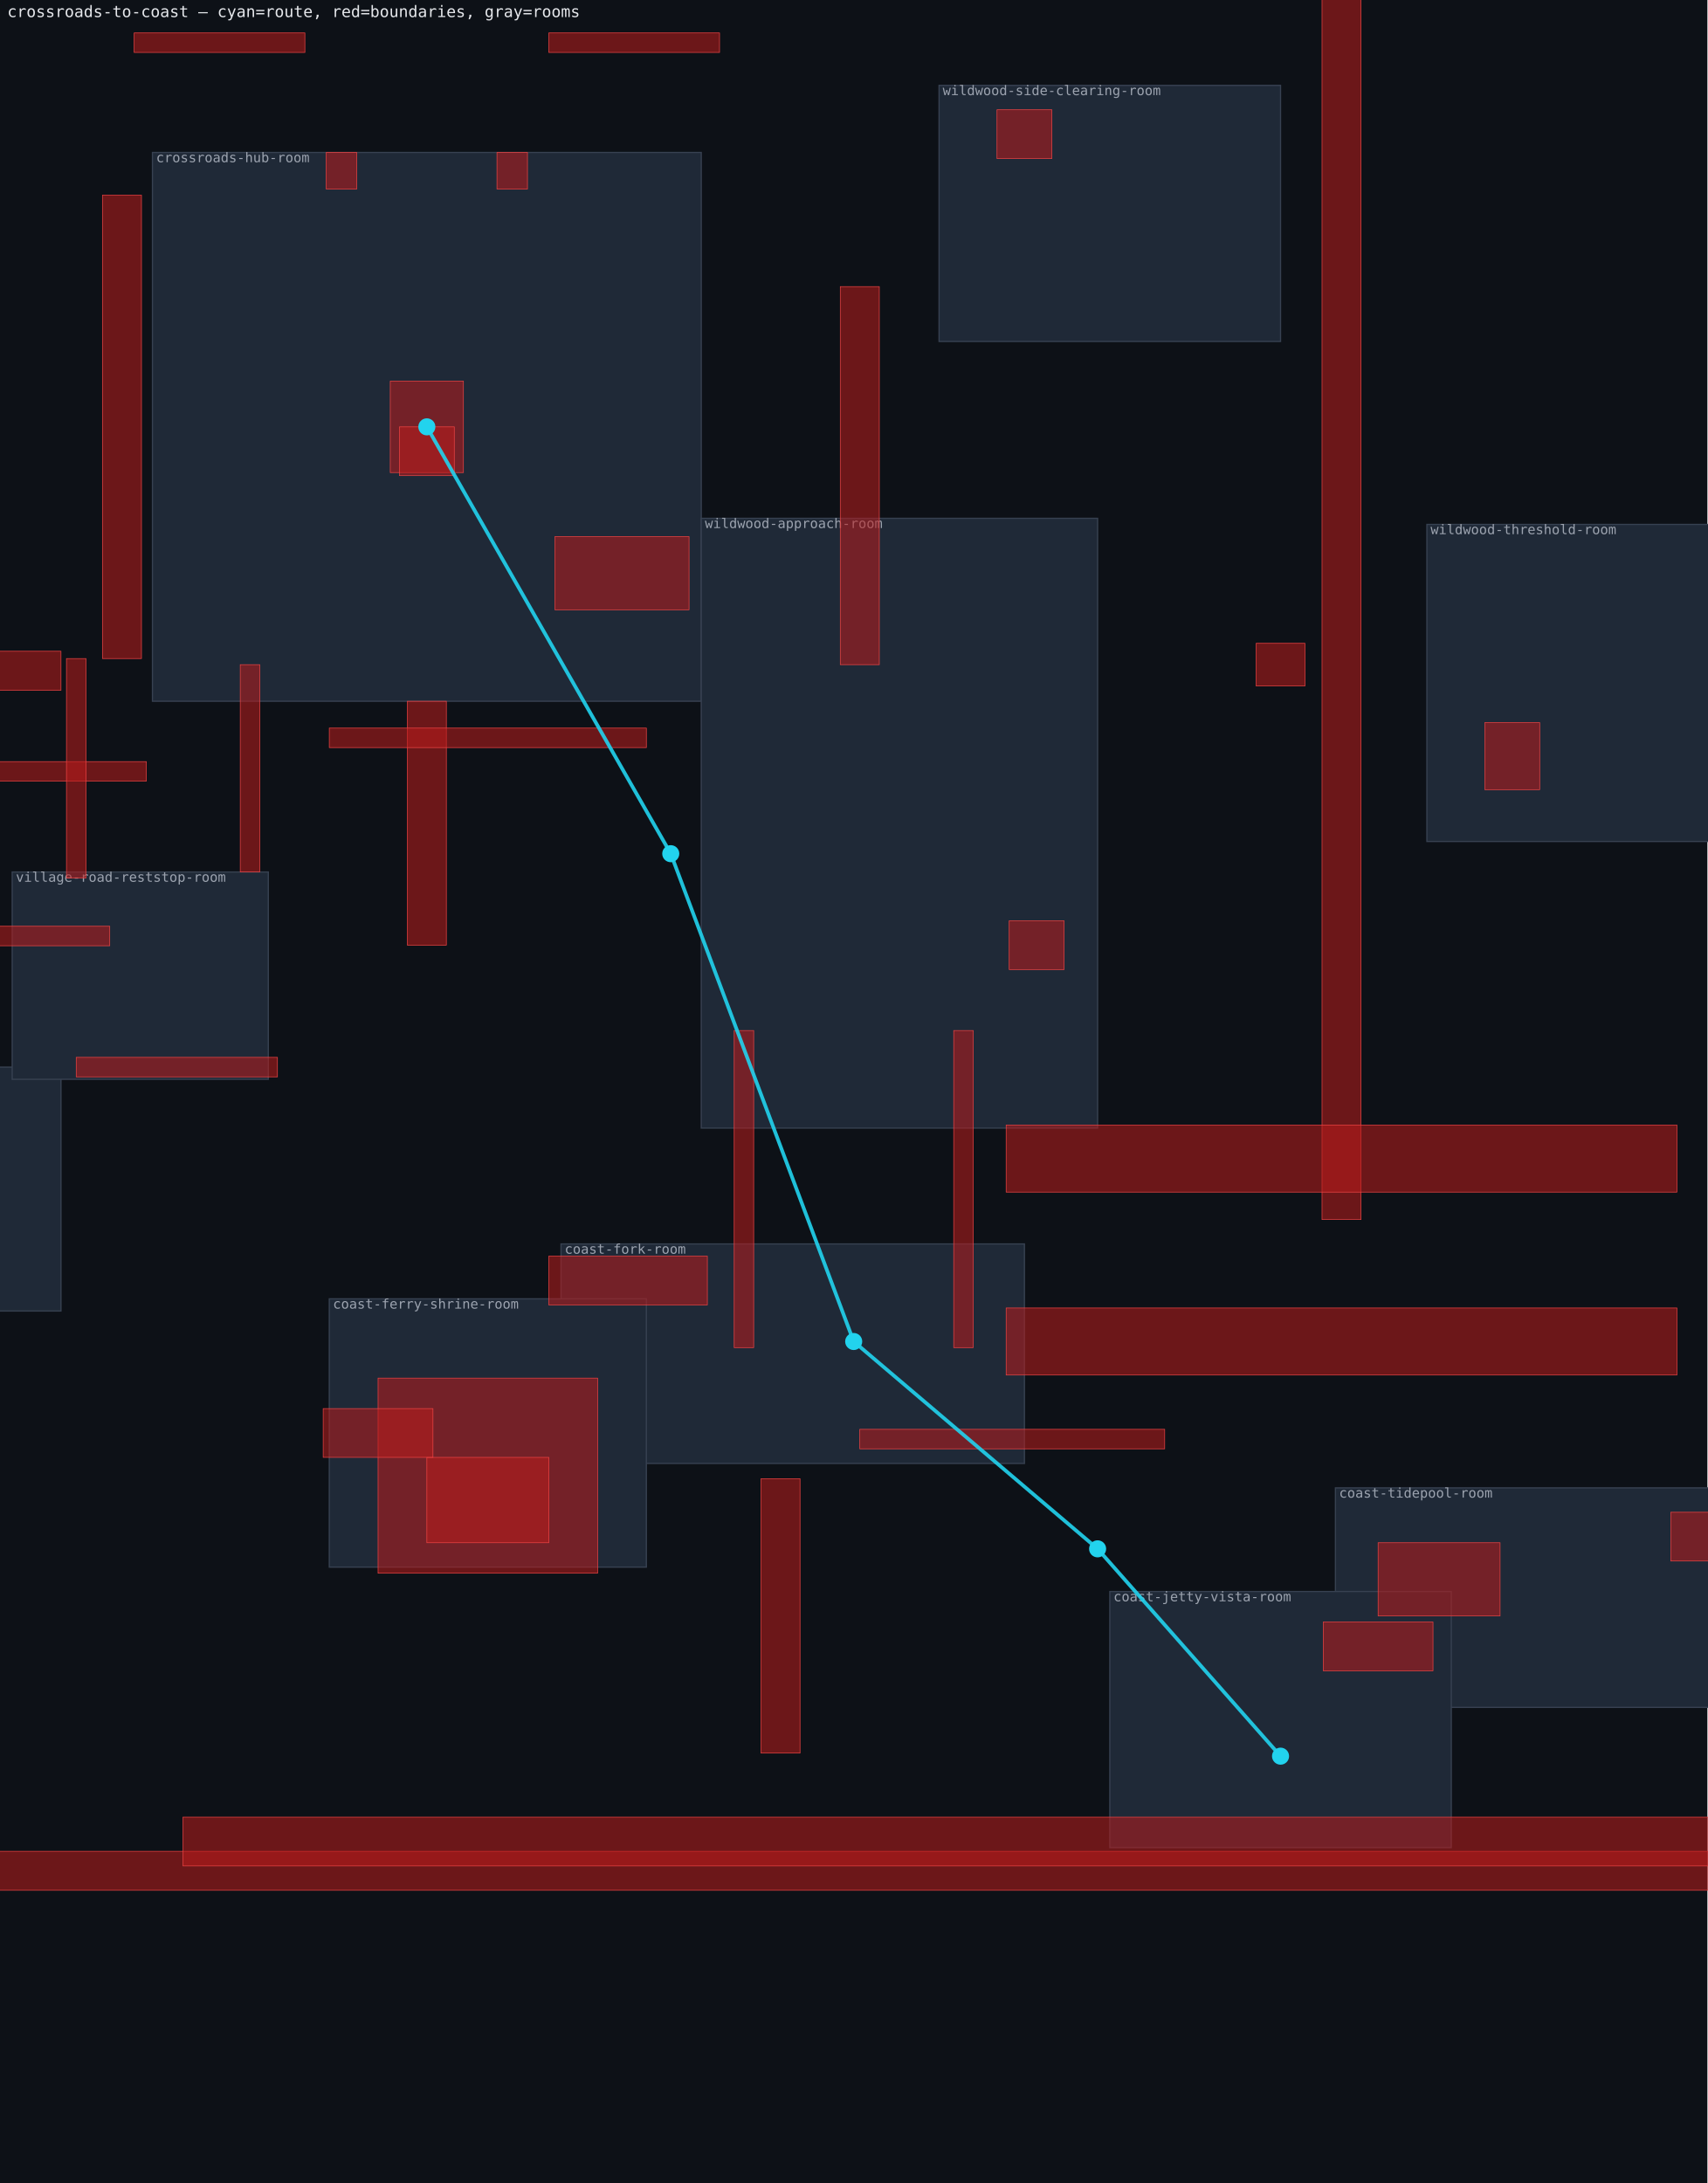
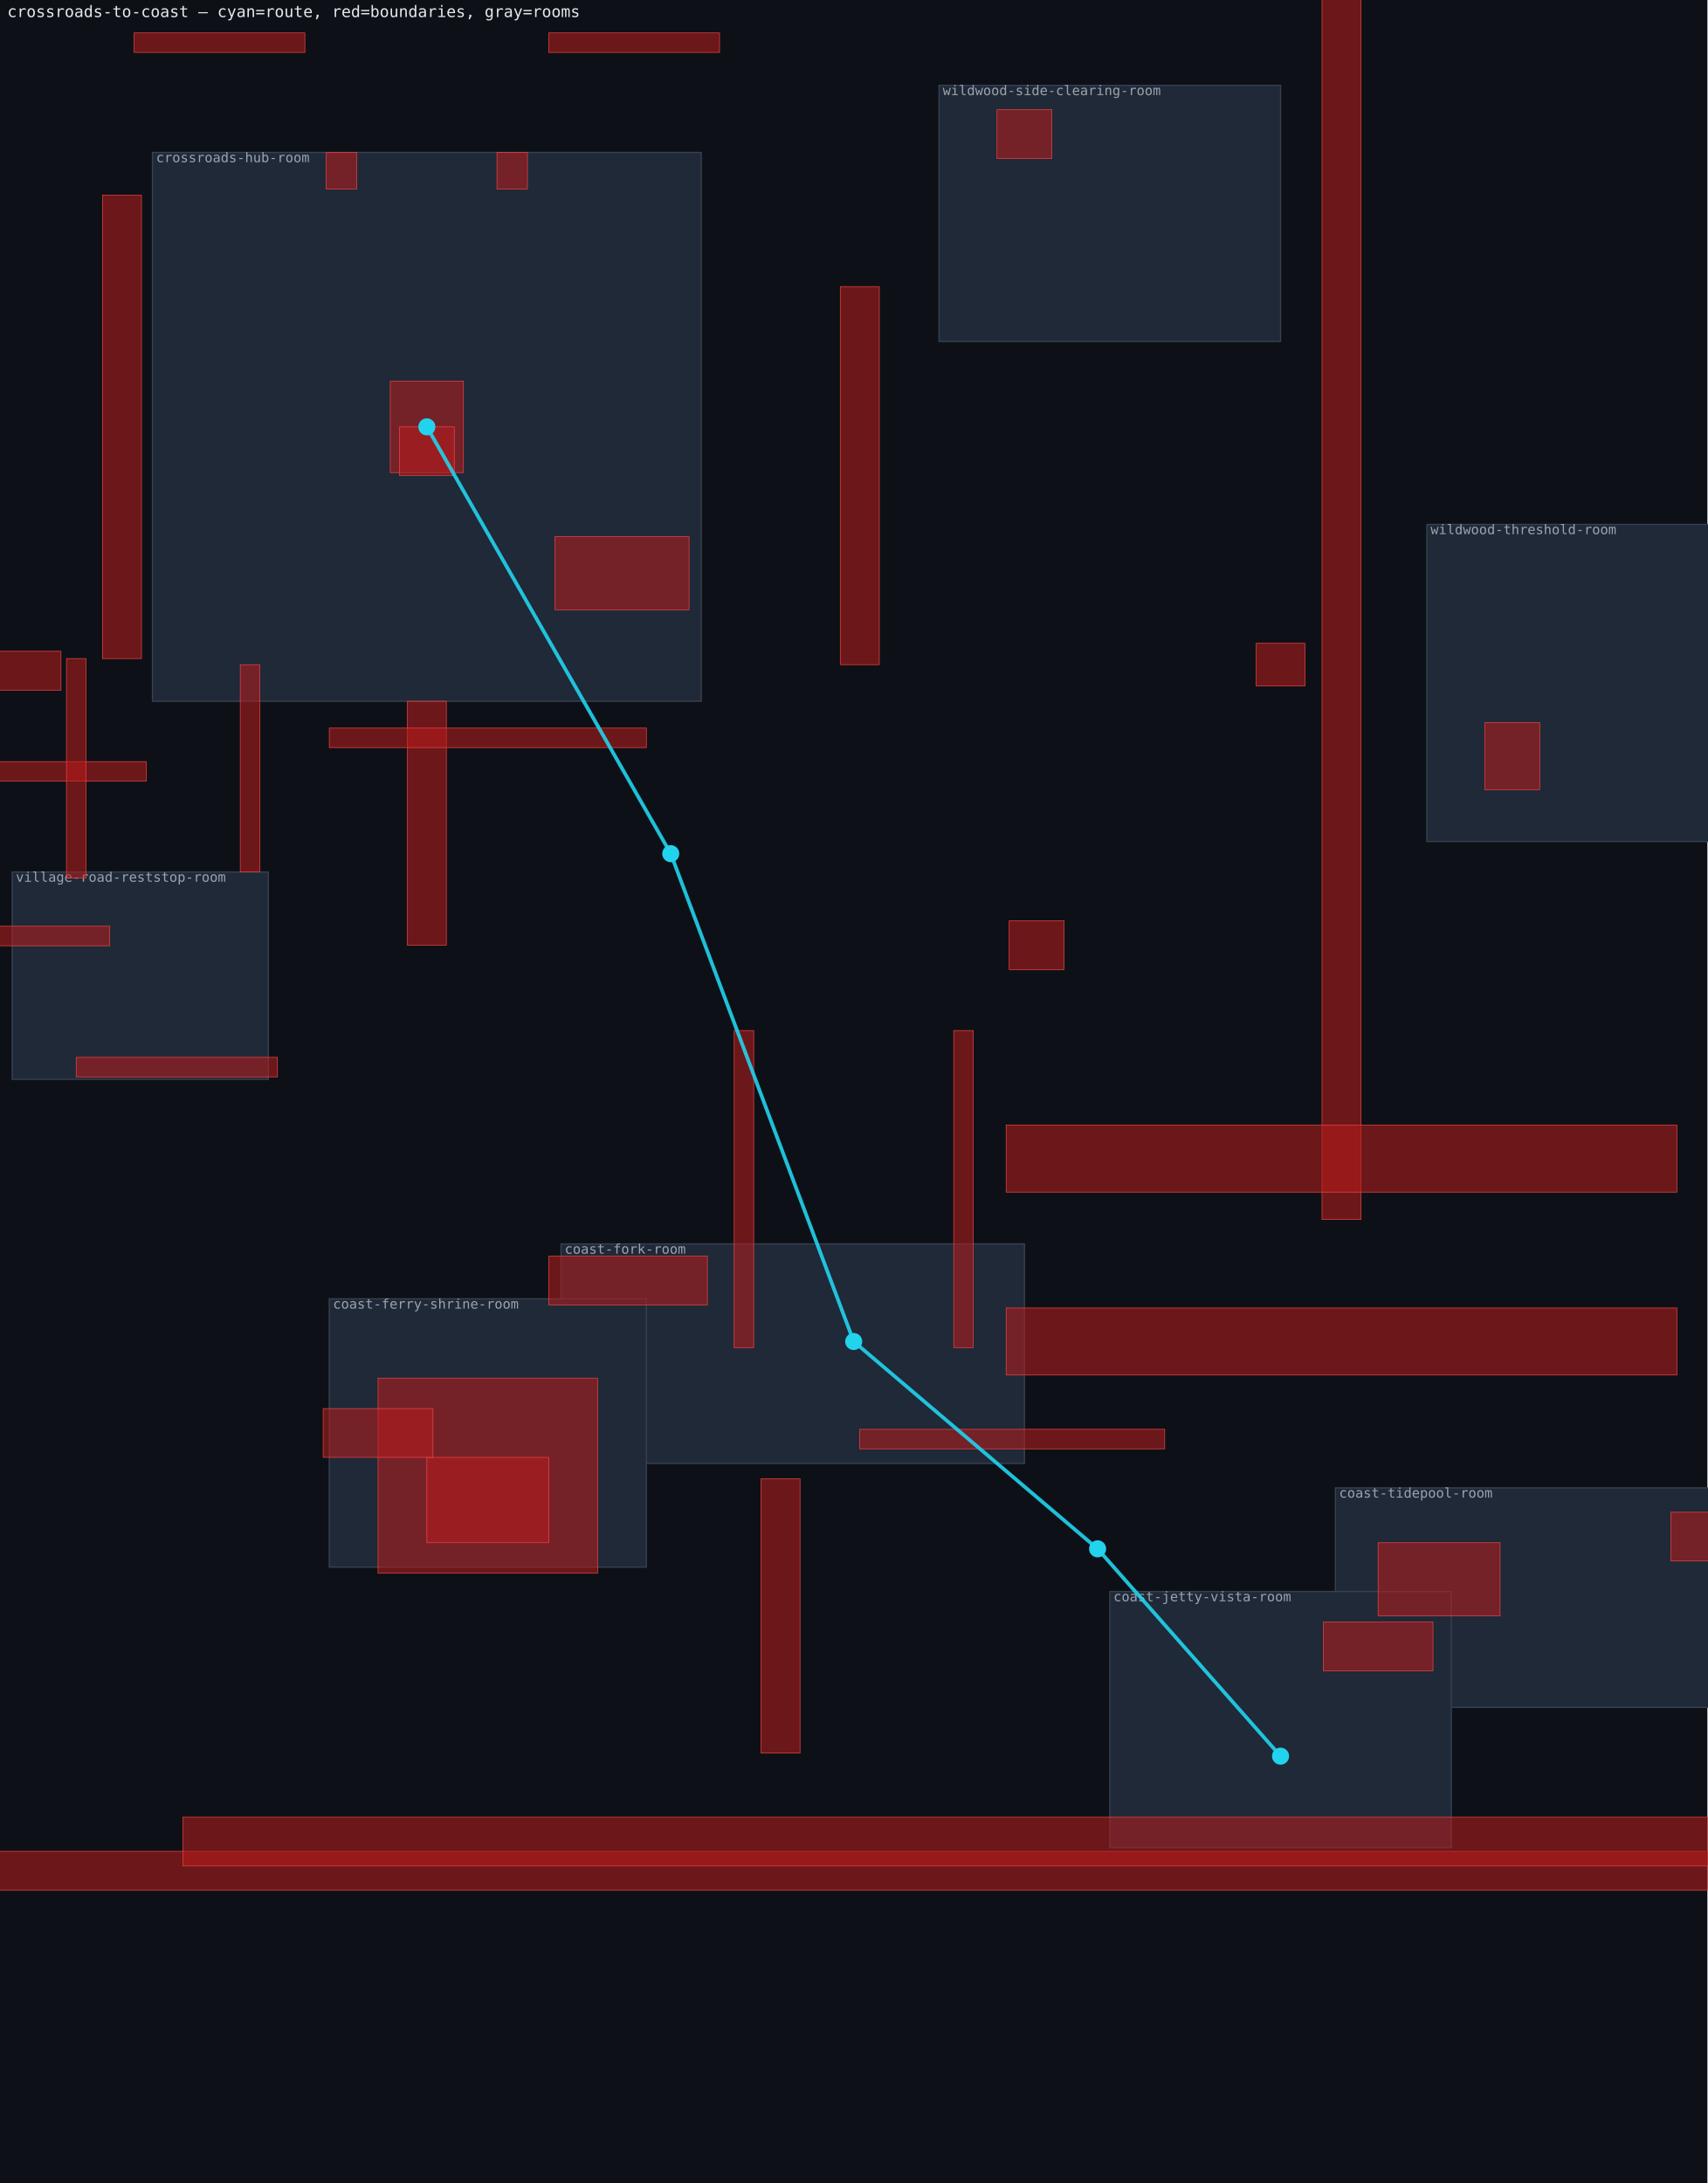
<svg xmlns="http://www.w3.org/2000/svg" viewBox="0 0 2800 3580" width="700" height="895">
  <rect width="2800" height="3580" fill="#0d1117" />
-   <rect x="-1100" y="1750" width="1200" height="400" fill="#1f2937" stroke="#374151" stroke-width="2" />
-   <text x="-1094" y="1766" fill="#9ca3af" font-size="22" font-family="monospace">village-east-exit-room</text>
  <rect x="20" y="1430" width="420" height="340" fill="#1f2937" stroke="#374151" stroke-width="2" />
  <text x="26" y="1446" fill="#9ca3af" font-size="22" font-family="monospace">village-road-reststop-room</text>
  <rect x="250" y="250" width="900" height="900" fill="#1f2937" stroke="#374151" stroke-width="2" />
  <text x="256" y="266" fill="#9ca3af" font-size="22" font-family="monospace">crossroads-hub-room</text>
  <rect x="920" y="2040" width="760" height="360" fill="#1f2937" stroke="#374151" stroke-width="2" />
  <text x="926" y="2056" fill="#9ca3af" font-size="22" font-family="monospace">coast-fork-room</text>
  <rect x="540" y="2130" width="520" height="440" fill="#1f2937" stroke="#374151" stroke-width="2" />
  <text x="546" y="2146" fill="#9ca3af" font-size="22" font-family="monospace">coast-ferry-shrine-room</text>
  <rect x="2190" y="2440" width="700" height="360" fill="#1f2937" stroke="#374151" stroke-width="2" />
  <text x="2196" y="2456" fill="#9ca3af" font-size="22" font-family="monospace">coast-tidepool-room</text>
  <rect x="1820" y="2610" width="560" height="420" fill="#1f2937" stroke="#374151" stroke-width="2" />
  <text x="1826" y="2626" fill="#9ca3af" font-size="22" font-family="monospace">coast-jetty-vista-room</text>
  <rect x="2340" y="860" width="760" height="520" fill="#1f2937" stroke="#374151" stroke-width="2" />
  <text x="2346" y="876" fill="#9ca3af" font-size="22" font-family="monospace">wildwood-threshold-room</text>
-   <rect x="1150" y="850" width="650" height="1000" fill="#1f2937" stroke="#374151" stroke-width="2" />
-   <text x="1156" y="866" fill="#9ca3af" font-size="22" font-family="monospace">wildwood-approach-room</text>
  <rect x="1540" y="140" width="560" height="420" fill="#1f2937" stroke="#374151" stroke-width="2" />
  <text x="1546" y="156" fill="#9ca3af" font-size="22" font-family="monospace">wildwood-side-clearing-room</text>
  <rect x="-2800" y="3036" width="6400" height="64" fill="#b91c1c" fill-opacity="0.55" stroke="#ef4444" stroke-width="1" />
  <rect x="-900" y="1068" width="1000" height="64" fill="#b91c1c" fill-opacity="0.55" stroke="#ef4444" stroke-width="1" />
  <rect x="2168" y="-100" width="64" height="2100" fill="#b91c1c" fill-opacity="0.55" stroke="#ef4444" stroke-width="1" />
  <rect x="300" y="2980" width="3000" height="80" fill="#b91c1c" fill-opacity="0.55" stroke="#ef4444" stroke-width="1" />
  <rect x="668" y="1150" width="64" height="400" fill="#b91c1c" fill-opacity="0.55" stroke="#ef4444" stroke-width="1" />
  <rect x="1248" y="2425" width="64" height="450" fill="#b91c1c" fill-opacity="0.55" stroke="#ef4444" stroke-width="1" />
  <rect x="168" y="320" width="64" height="760" fill="#b91c1c" fill-opacity="0.55" stroke="#ef4444" stroke-width="1" />
  <rect x="1378" y="470" width="64" height="620" fill="#b91c1c" fill-opacity="0.55" stroke="#ef4444" stroke-width="1" />
  <rect x="-440" y="1519" width="620" height="32" fill="#b91c1c" fill-opacity="0.55" stroke="#ef4444" stroke-width="1" />
  <rect x="-320" y="1249" width="560" height="32" fill="#b91c1c" fill-opacity="0.55" stroke="#ef4444" stroke-width="1" />
  <rect x="109" y="1080" width="32" height="360" fill="#b91c1c" fill-opacity="0.55" stroke="#ef4444" stroke-width="1" />
  <rect x="394" y="1090" width="32" height="340" fill="#b91c1c" fill-opacity="0.55" stroke="#ef4444" stroke-width="1" />
  <rect x="125" y="1734" width="330" height="32" fill="#b91c1c" fill-opacity="0.55" stroke="#ef4444" stroke-width="1" />
  <rect x="1204" y="1690" width="32" height="520" fill="#b91c1c" fill-opacity="0.55" stroke="#ef4444" stroke-width="1" />
  <rect x="1564" y="1690" width="32" height="520" fill="#b91c1c" fill-opacity="0.55" stroke="#ef4444" stroke-width="1" />
  <rect x="1410" y="2344" width="500" height="32" fill="#b91c1c" fill-opacity="0.55" stroke="#ef4444" stroke-width="1" />
  <rect x="540" y="1194" width="520" height="32" fill="#b91c1c" fill-opacity="0.55" stroke="#ef4444" stroke-width="1" />
  <rect x="220" y="54" width="280" height="32" fill="#b91c1c" fill-opacity="0.55" stroke="#ef4444" stroke-width="1" />
  <rect x="900" y="54" width="280" height="32" fill="#b91c1c" fill-opacity="0.55" stroke="#ef4444" stroke-width="1" />
  <rect x="620" y="2260" width="360" height="320" fill="#b91c1c" fill-opacity="0.55" stroke="#ef4444" stroke-width="1" />
  <rect x="640" y="625" width="120" height="150" fill="#b91c1c" fill-opacity="0.55" stroke="#ef4444" stroke-width="1" />
  <rect x="2060" y="1055" width="80" height="70" fill="#b91c1c" fill-opacity="0.55" stroke="#ef4444" stroke-width="1" />
  <rect x="1650" y="1845" width="1100" height="110" fill="#b91c1c" fill-opacity="0.55" stroke="#ef4444" stroke-width="1" />
  <rect x="1650" y="2145" width="1100" height="110" fill="#b91c1c" fill-opacity="0.55" stroke="#ef4444" stroke-width="1" />
  <rect x="2435" y="1185" width="90" height="110" fill="#b91c1c" fill-opacity="0.55" stroke="#ef4444" stroke-width="1" />
  <rect x="1635" y="180" width="90" height="80" fill="#b91c1c" fill-opacity="0.55" stroke="#ef4444" stroke-width="1" />
  <rect x="1655" y="1510" width="90" height="80" fill="#b91c1c" fill-opacity="0.55" stroke="#ef4444" stroke-width="1" />
  <rect x="700" y="2390" width="200" height="140" fill="#b91c1c" fill-opacity="0.55" stroke="#ef4444" stroke-width="1" />
  <rect x="2260" y="2530" width="200" height="120" fill="#b91c1c" fill-opacity="0.55" stroke="#ef4444" stroke-width="1" />
  <rect x="900" y="2060" width="260" height="80" fill="#b91c1c" fill-opacity="0.55" stroke="#ef4444" stroke-width="1" />
  <rect x="530" y="2310" width="180" height="80" fill="#b91c1c" fill-opacity="0.55" stroke="#ef4444" stroke-width="1" />
  <rect x="2740" y="2480" width="220" height="80" fill="#b91c1c" fill-opacity="0.55" stroke="#ef4444" stroke-width="1" />
  <rect x="2170" y="2660" width="180" height="80" fill="#b91c1c" fill-opacity="0.55" stroke="#ef4444" stroke-width="1" />
  <rect x="655" y="700" width="90" height="80" fill="#b91c1c" fill-opacity="0.55" stroke="#ef4444" stroke-width="1" />
  <rect x="535" y="250" width="50" height="60" fill="#b91c1c" fill-opacity="0.55" stroke="#ef4444" stroke-width="1" />
  <rect x="815" y="250" width="50" height="60" fill="#b91c1c" fill-opacity="0.55" stroke="#ef4444" stroke-width="1" />
  <rect x="910" y="880" width="220" height="120" fill="#b91c1c" fill-opacity="0.55" stroke="#ef4444" stroke-width="1" />
  <polyline points="700,700 1100,1400 1400,2200 1800,2540 2100,2880" fill="none" stroke="#22d3ee" stroke-width="6" stroke-opacity="0.9" />
  <circle cx="700" cy="700" r="14" fill="#22d3ee" />
  <circle cx="1100" cy="1400" r="14" fill="#22d3ee" />
  <circle cx="1400" cy="2200" r="14" fill="#22d3ee" />
  <circle cx="1800" cy="2540" r="14" fill="#22d3ee" />
  <circle cx="2100" cy="2880" r="14" fill="#22d3ee" />
  <text x="12" y="28" fill="#e5e7eb" font-size="26" font-family="monospace">crossroads-to-coast — cyan=route, red=boundaries, gray=rooms</text>
</svg>
